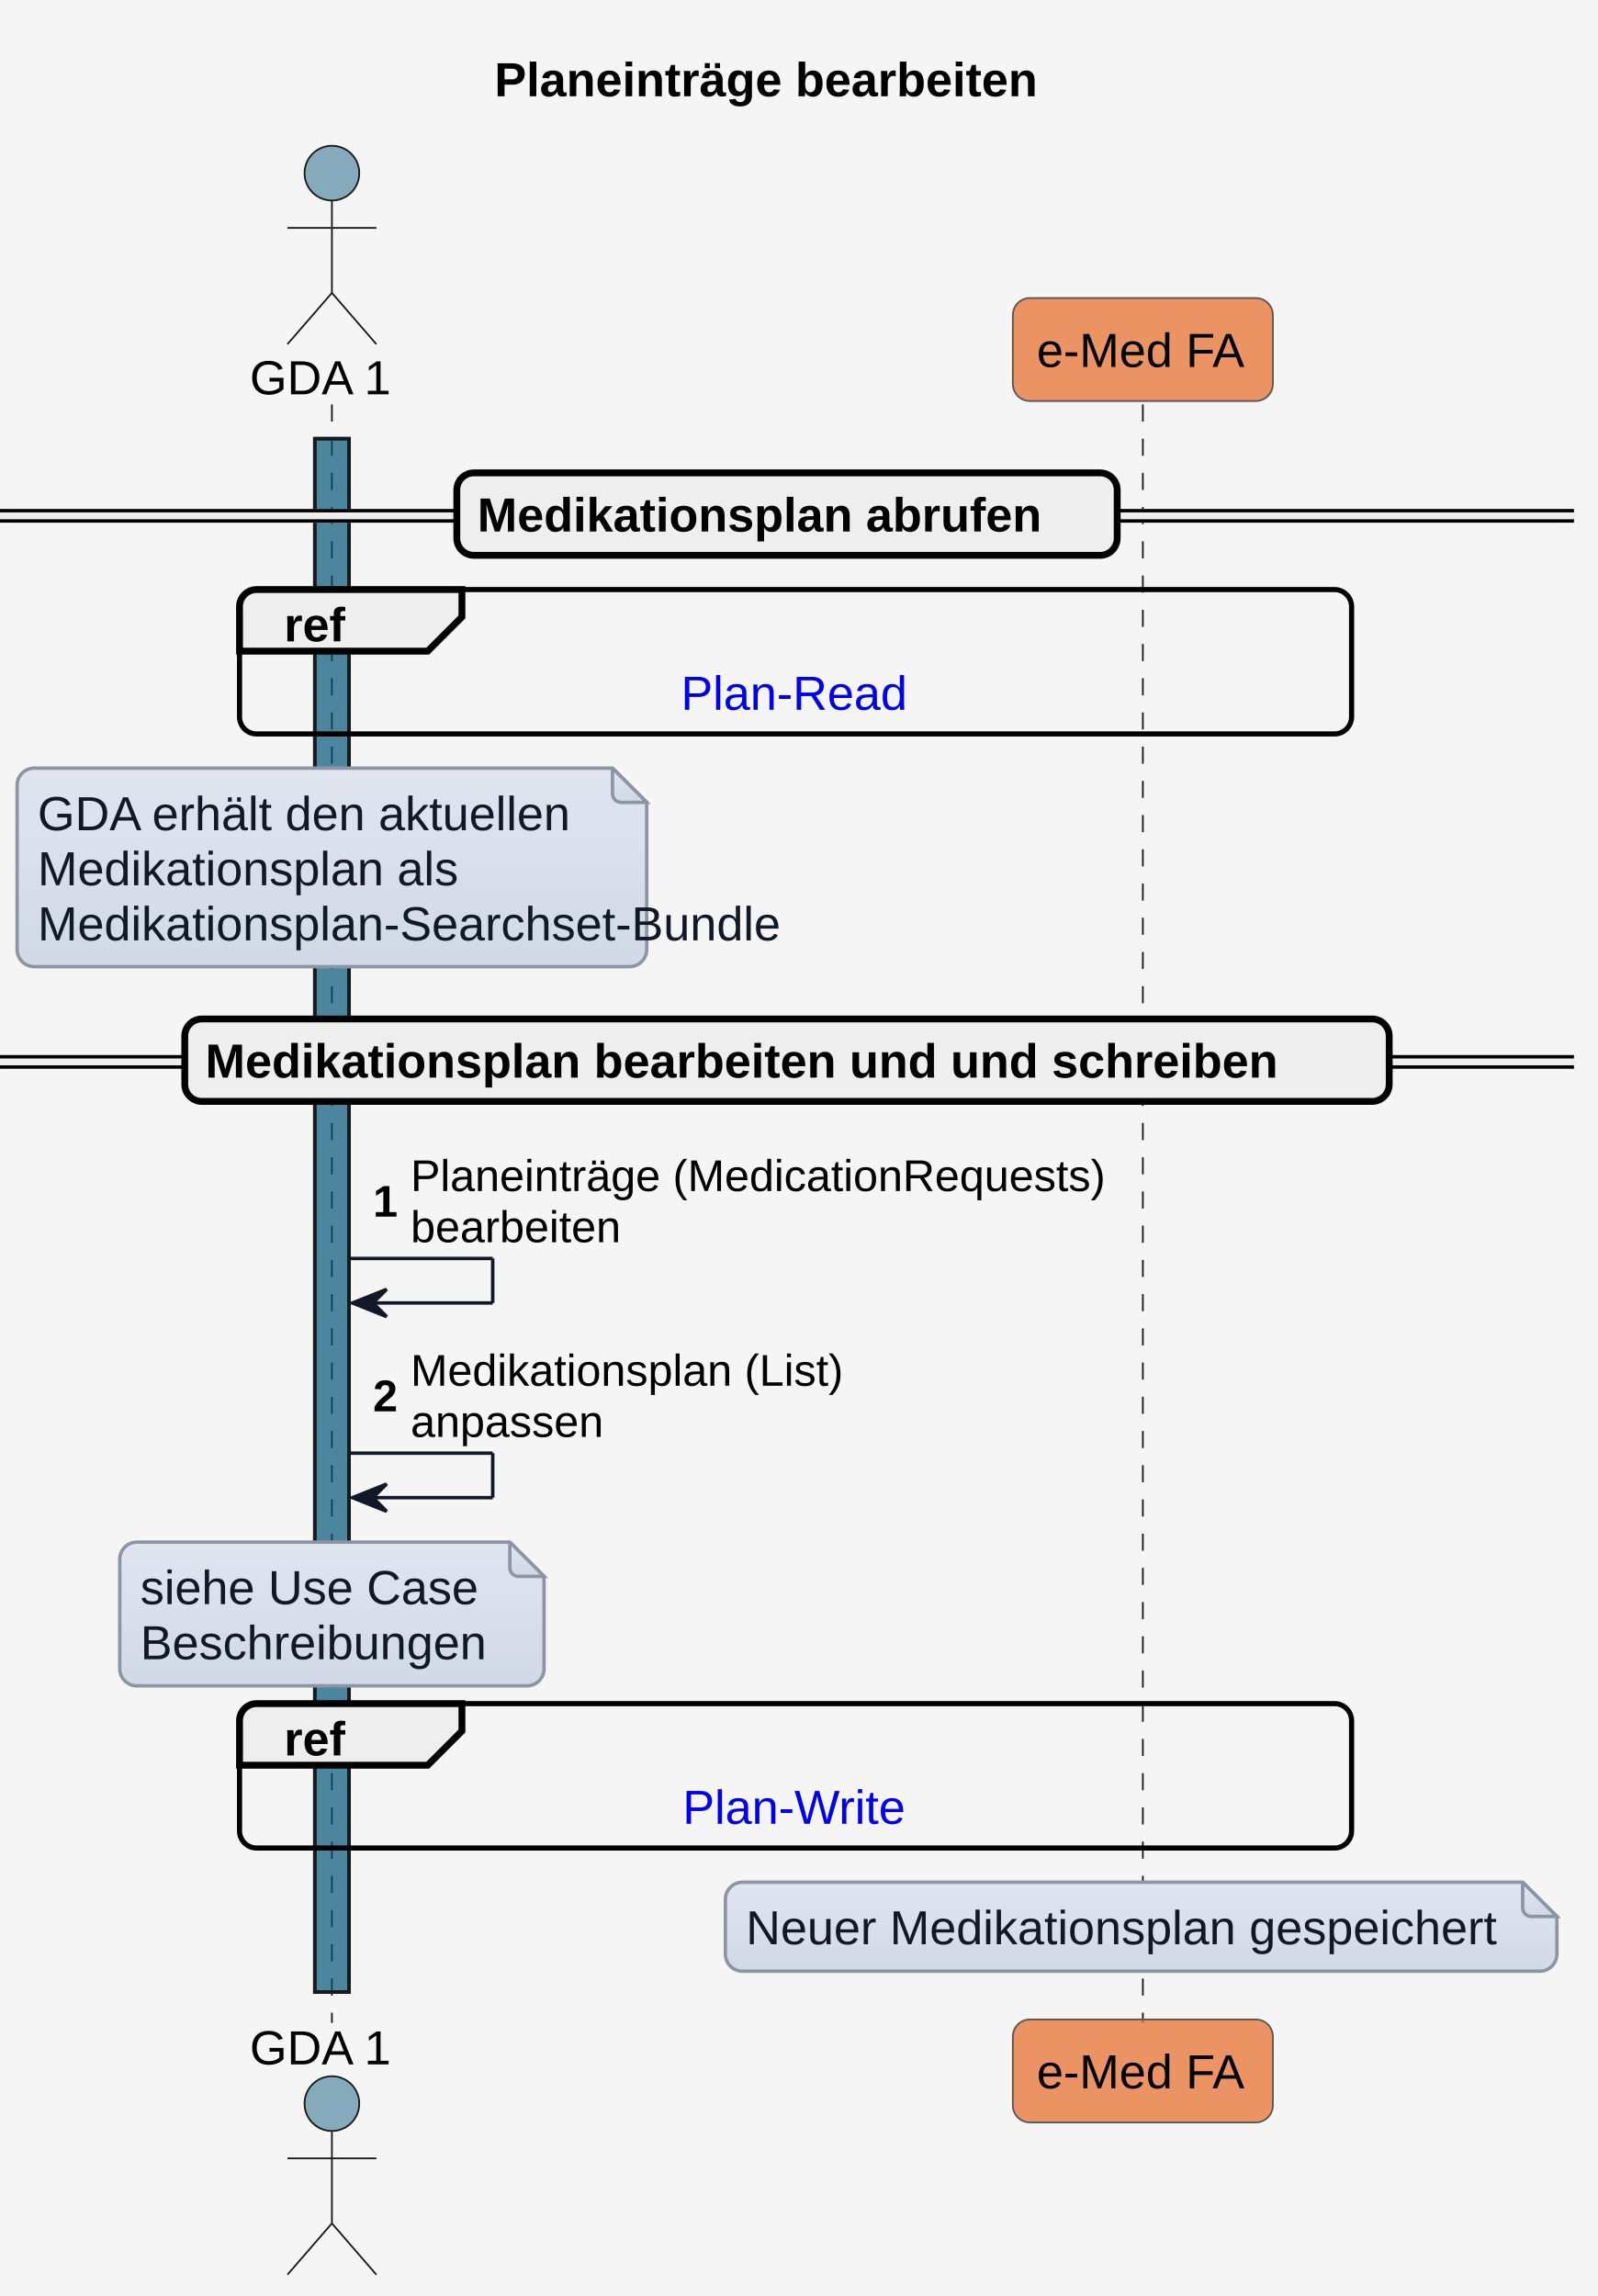
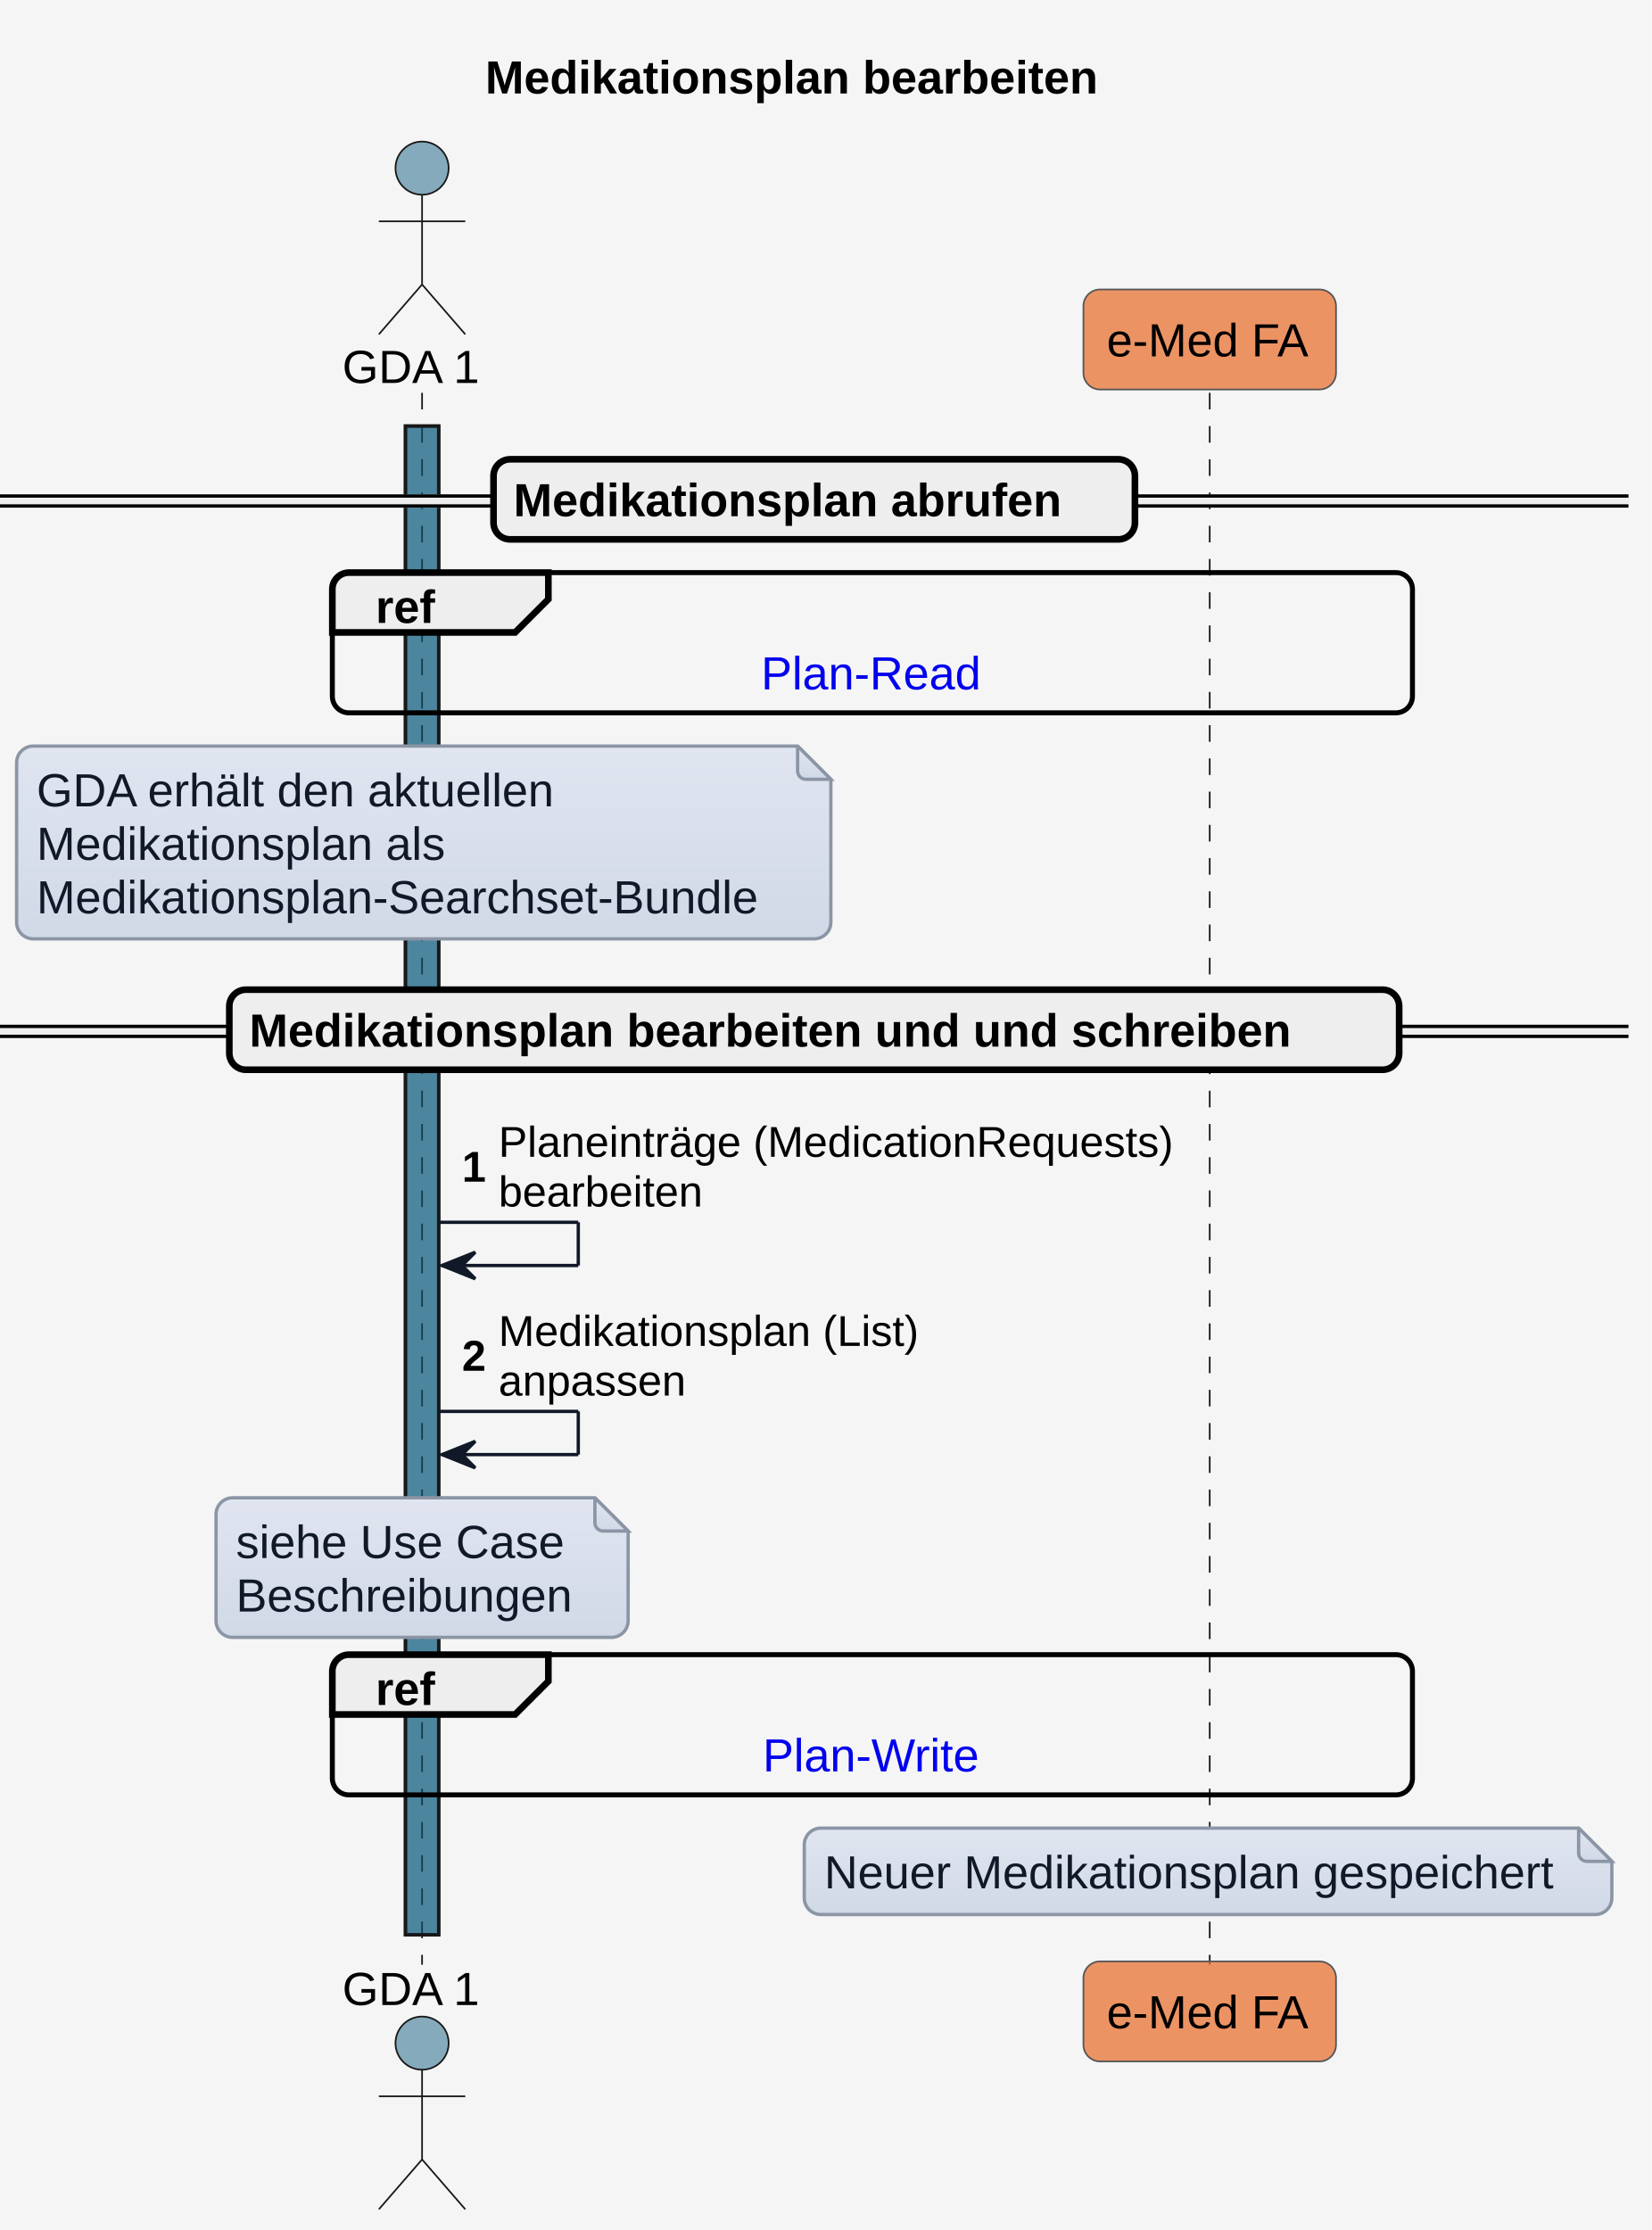
- <svg xmlns="http://www.w3.org/2000/svg" xmlns:xlink="http://www.w3.org/1999/xlink" contentStyleType="text/css" height="671px" preserveAspectRatio="none" style="width:467px;height:671px;background:#F5F5F5;" version="1.1" viewBox="0 0 467 671" width="467px" zoomAndPan="magnify">
+ <svg xmlns="http://www.w3.org/2000/svg" xmlns:xlink="http://www.w3.org/1999/xlink" contentStyleType="text/css" height="671px" preserveAspectRatio="none" style="width:497px;height:671px;background:#F5F5F5;" version="1.1" viewBox="0 0 497 671" width="497px" zoomAndPan="magnify">
  <defs>
-     <linearGradient id="gch09p6cce30u0" x1="50%" x2="50%" y1="0%" y2="100%">
+     <linearGradient id="g1w146m51mt2x10" x1="50%" x2="50%" y1="0%" y2="100%">
      <stop offset="0%" stop-color="#E0E5F0" />
      <stop offset="100%" stop-color="#D1D9E6" />
    </linearGradient>
  </defs>
  <g>
-     <rect fill="#F5F5F5" height="671" style="stroke:none;stroke-width:1.0;" width="467" x="0" y="0" />
-     <text fill="#000000" font-family="Arial" font-size="14" font-weight="bold" lengthAdjust="spacing" textLength="170" x="144.5" y="28.132">Planeinträge bearbeiten</text>
-     <rect fill="#156082" fill-opacity="0.502" height="453.978" style="stroke:#181818;stroke-width:1.0;" width="10" x="92" y="128.197" />
-     <line style="stroke:#181818;stroke-width:0.5;stroke-dasharray:5.0,5.0;" x1="97" x2="97" y1="118.197" y2="591.176" />
-     <line style="stroke:#181818;stroke-width:0.5;stroke-dasharray:5.0,5.0;" x1="334" x2="334" y1="118.197" y2="591.176" />
-     <text fill="#000000" font-family="Arial" font-size="14" lengthAdjust="spacing" textLength="42" x="73" y="115.231">GDA 1</text>
-     <ellipse cx="97" cy="50.599" fill="#156082" fill-opacity="0.502" rx="8" ry="8" style="stroke:#181818;stroke-width:0.5;" />
-     <path d="M97,58.599 L97,85.599 M84,66.599 L110,66.599 M97,85.599 L84,100.599 M97,85.599 L110,100.599 " fill="none" style="stroke:#181818;stroke-width:0.5;" />
-     <text fill="#000000" font-family="Arial" font-size="14" lengthAdjust="spacing" textLength="42" x="73" y="603.308">GDA 1</text>
-     <ellipse cx="97" cy="614.774" fill="#156082" fill-opacity="0.502" rx="8" ry="8" style="stroke:#181818;stroke-width:0.5;" />
-     <path d="M97,622.774 L97,649.774 M84,630.774 L110,630.774 M97,649.774 L84,664.774 M97,649.774 L110,664.774 " fill="none" style="stroke:#181818;stroke-width:0.5;" />
-     <rect fill="#E97232" fill-opacity="0.741" height="30.099" rx="5" ry="5" style="stroke:#555555;stroke-width:0.5;" width="76" x="296" y="87.099" />
-     <text fill="#000000" font-family="Arial" font-size="14" lengthAdjust="spacing" textLength="62" x="303" y="107.231">e-Med FA</text>
-     <rect fill="#E97232" fill-opacity="0.741" height="30.099" rx="5" ry="5" style="stroke:#555555;stroke-width:0.5;" width="76" x="296" y="590.176" />
-     <text fill="#000000" font-family="Arial" font-size="14" lengthAdjust="spacing" textLength="62" x="303" y="610.308">e-Med FA</text>
-     <rect fill="#156082" fill-opacity="0.502" height="453.978" style="stroke:#181818;stroke-width:1.0;" width="10" x="92" y="128.197" />
-     <rect fill="#EEEEEE" height="3" rx="5" ry="5" style="stroke:#EEEEEE;stroke-width:1.0;" width="460" x="0" y="149.247" />
-     <line style="stroke:#000000;stroke-width:1.0;" x1="0" x2="460" y1="149.247" y2="149.247" />
-     <line style="stroke:#000000;stroke-width:1.0;" x1="0" x2="460" y1="152.247" y2="152.247" />
-     <rect fill="#EEEEEE" height="24.099" rx="5" ry="5" style="stroke:#000000;stroke-width:2.0;" width="193" x="133.5" y="138.197" />
-     <text fill="#000000" font-family="Arial" font-size="14" font-weight="bold" lengthAdjust="spacing" textLength="175" x="139.5" y="155.329">Medikationsplan abrufen</text>
-     <rect fill="none" height="42.197" rx="5" ry="5" style="stroke:#000000;stroke-width:1.5;" width="325" x="70" y="172.296" />
-     <path d="M75,172.296 L135,172.296 L135,180.296 L125,190.296 L70,190.296 L70,177.296 A5,5 0 0 1 75,172.296 " fill="#EEEEEE" style="stroke:#000000;stroke-width:2.0;" />
-     <text fill="#000000" font-family="Arial" font-size="14" font-weight="bold" lengthAdjust="spacing" textLength="20" x="83" y="187.428">ref</text>
+     <rect fill="#F5F5F5" height="671" style="stroke:none;stroke-width:1.0;" width="497" x="0" y="0" />
+     <text fill="#000000" font-family="Arial" font-size="14" font-weight="bold" lengthAdjust="spacing" textLength="197" x="146" y="28.132">Medikationsplan bearbeiten</text>
+     <rect fill="#156082" fill-opacity="0.502" height="453.978" style="stroke:#181818;stroke-width:1.0;" width="10" x="122" y="128.197" />
+     <line style="stroke:#181818;stroke-width:0.5;stroke-dasharray:5.0,5.0;" x1="127" x2="127" y1="118.197" y2="591.176" />
+     <line style="stroke:#181818;stroke-width:0.5;stroke-dasharray:5.0,5.0;" x1="364" x2="364" y1="118.197" y2="591.176" />
+     <text fill="#000000" font-family="Arial" font-size="14" lengthAdjust="spacing" textLength="42" x="103" y="115.231">GDA 1</text>
+     <ellipse cx="127" cy="50.599" fill="#156082" fill-opacity="0.502" rx="8" ry="8" style="stroke:#181818;stroke-width:0.5;" />
+     <path d="M127,58.599 L127,85.599 M114,66.599 L140,66.599 M127,85.599 L114,100.599 M127,85.599 L140,100.599 " fill="none" style="stroke:#181818;stroke-width:0.5;" />
+     <text fill="#000000" font-family="Arial" font-size="14" lengthAdjust="spacing" textLength="42" x="103" y="603.308">GDA 1</text>
+     <ellipse cx="127" cy="614.774" fill="#156082" fill-opacity="0.502" rx="8" ry="8" style="stroke:#181818;stroke-width:0.5;" />
+     <path d="M127,622.774 L127,649.774 M114,630.774 L140,630.774 M127,649.774 L114,664.774 M127,649.774 L140,664.774 " fill="none" style="stroke:#181818;stroke-width:0.5;" />
+     <rect fill="#E97232" fill-opacity="0.741" height="30.099" rx="5" ry="5" style="stroke:#555555;stroke-width:0.5;" width="76" x="326" y="87.099" />
+     <text fill="#000000" font-family="Arial" font-size="14" lengthAdjust="spacing" textLength="62" x="333" y="107.231">e-Med FA</text>
+     <rect fill="#E97232" fill-opacity="0.741" height="30.099" rx="5" ry="5" style="stroke:#555555;stroke-width:0.5;" width="76" x="326" y="590.176" />
+     <text fill="#000000" font-family="Arial" font-size="14" lengthAdjust="spacing" textLength="62" x="333" y="610.308">e-Med FA</text>
+     <rect fill="#156082" fill-opacity="0.502" height="453.978" style="stroke:#181818;stroke-width:1.0;" width="10" x="122" y="128.197" />
+     <rect fill="#EEEEEE" height="3" rx="5" ry="5" style="stroke:#EEEEEE;stroke-width:1.0;" width="490" x="0" y="149.247" />
+     <line style="stroke:#000000;stroke-width:1.0;" x1="0" x2="490" y1="149.247" y2="149.247" />
+     <line style="stroke:#000000;stroke-width:1.0;" x1="0" x2="490" y1="152.247" y2="152.247" />
+     <rect fill="#EEEEEE" height="24.099" rx="5" ry="5" style="stroke:#000000;stroke-width:2.0;" width="193" x="148.5" y="138.197" />
+     <text fill="#000000" font-family="Arial" font-size="14" font-weight="bold" lengthAdjust="spacing" textLength="175" x="154.5" y="155.329">Medikationsplan abrufen</text>
+     <rect fill="none" height="42.197" rx="5" ry="5" style="stroke:#000000;stroke-width:1.5;" width="325" x="100" y="172.296" />
+     <path d="M105,172.296 L165,172.296 L165,180.296 L155,190.296 L100,190.296 L100,177.296 A5,5 0 0 1 105,172.296 " fill="#EEEEEE" style="stroke:#000000;stroke-width:2.0;" />
+     <text fill="#000000" font-family="Arial" font-size="14" font-weight="bold" lengthAdjust="spacing" textLength="20" x="113" y="187.428">ref</text>
    <a href="interactions.html#sequenzdiagramm-plan-read" target="_top" title="interactions.html#sequenzdiagramm-plan-read" xlink:actuate="onRequest" xlink:href="interactions.html#sequenzdiagramm-plan-read" xlink:show="new" xlink:title="interactions.html#sequenzdiagramm-plan-read" xlink:type="simple">
-       <text fill="#0000EE" font-family="Arial" font-size="14" lengthAdjust="spacing" textLength="67" x="199" y="207.428">Plan-Read</text>
+       <text fill="#0000EE" font-family="Arial" font-size="14" lengthAdjust="spacing" textLength="67" x="229" y="207.428">Plan-Read</text>
    </a>
-     <path d="M5,229.493 L5,277.493 A5,5 0 0 0 10,282.493 L184,282.493 A5,5 0 0 0 189,277.493 L189,234.493 L179,224.493 L10,224.493 A5,5 0 0 0 5,229.493 " fill="url(#gch09p6cce30u0)" style="stroke:#8B95A5;stroke-width:1.0;" />
-     <path d="M179,224.493 L179,231.993 A2.5,2.5 0 0 0 181.5,234.493 L189,234.493 L179,224.493 " fill="url(#gch09p6cce30u0)" style="stroke:#8B95A5;stroke-width:1.0;" />
+     <path d="M5,229.493 L5,277.493 A5,5 0 0 0 10,282.493 L245,282.493 A5,5 0 0 0 250,277.493 L250,234.493 L240,224.493 L10,224.493 A5,5 0 0 0 5,229.493 " fill="url(#g1w146m51mt2x10)" style="stroke:#8B95A5;stroke-width:1.0;" />
+     <path d="M240,224.493 L240,231.993 A2.5,2.5 0 0 0 242.5,234.493 L250,234.493 L240,224.493 " fill="url(#g1w146m51mt2x10)" style="stroke:#8B95A5;stroke-width:1.0;" />
    <text fill="#111827" font-family="Arial" font-size="14" lengthAdjust="spacing" textLength="159" x="11" y="242.625">GDA erhält den aktuellen</text>
    <text fill="#111827" font-family="Arial" font-size="14" lengthAdjust="spacing" textLength="124" x="11" y="258.724">Medikationsplan als</text>
-     <text fill="#111827" font-family="Arial" font-size="14" lengthAdjust="spacing" textLength="110" x="11" y="274.822">Medikationsplan-Searchset-Bundle</text>
-     <rect fill="#EEEEEE" height="3" rx="5" ry="5" style="stroke:#EEEEEE;stroke-width:1.0;" width="460" x="0" y="308.838" />
-     <line style="stroke:#000000;stroke-width:1.0;" x1="0" x2="460" y1="308.838" y2="308.838" />
-     <line style="stroke:#000000;stroke-width:1.0;" x1="0" x2="460" y1="311.838" y2="311.838" />
-     <rect fill="#EEEEEE" height="24.099" rx="5" ry="5" style="stroke:#000000;stroke-width:2.0;" width="352" x="54" y="297.789" />
-     <text fill="#000000" font-family="Arial" font-size="14" font-weight="bold" lengthAdjust="spacing" textLength="334" x="60" y="314.921">Medikationsplan bearbeiten und und schreiben</text>
-     <line style="stroke:#111827;stroke-width:1.0;" x1="102" x2="144" y1="367.785" y2="367.785" />
-     <line style="stroke:#111827;stroke-width:1.0;" x1="144" x2="144" y1="367.785" y2="380.785" />
-     <line style="stroke:#111827;stroke-width:1.0;" x1="103" x2="144" y1="380.785" y2="380.785" />
-     <polygon fill="#111827" points="113,376.785,103,380.785,113,384.785,109,380.785" style="stroke:#111827;stroke-width:1.0;" />
-     <text fill="#000000" font-family="Arial" font-size="13" font-weight="bold" lengthAdjust="spacing" textLength="7" x="109" y="355.556">1</text>
-     <text fill="#000000" font-family="Arial" font-size="13" lengthAdjust="spacing" textLength="202" x="120" y="348.082">Planeinträge (MedicationRequests)</text>
-     <text fill="#000000" font-family="Arial" font-size="13" lengthAdjust="spacing" textLength="60" x="120" y="363.03">bearbeiten</text>
-     <line style="stroke:#111827;stroke-width:1.0;" x1="102" x2="144" y1="424.683" y2="424.683" />
-     <line style="stroke:#111827;stroke-width:1.0;" x1="144" x2="144" y1="424.683" y2="437.683" />
-     <line style="stroke:#111827;stroke-width:1.0;" x1="103" x2="144" y1="437.683" y2="437.683" />
-     <polygon fill="#111827" points="113,433.683,103,437.683,113,441.683,109,437.683" style="stroke:#111827;stroke-width:1.0;" />
-     <text fill="#000000" font-family="Arial" font-size="13" font-weight="bold" lengthAdjust="spacing" textLength="7" x="109" y="412.453">2</text>
-     <text fill="#000000" font-family="Arial" font-size="13" lengthAdjust="spacing" textLength="127" x="120" y="404.979">Medikationsplan (List)</text>
-     <text fill="#000000" font-family="Arial" font-size="13" lengthAdjust="spacing" textLength="56" x="120" y="419.928">anpassen</text>
-     <path d="M35,455.683 L35,487.683 A5,5 0 0 0 40,492.683 L154,492.683 A5,5 0 0 0 159,487.683 L159,460.683 L149,450.683 L40,450.683 A5,5 0 0 0 35,455.683 " fill="url(#gch09p6cce30u0)" style="stroke:#8B95A5;stroke-width:1.0;" />
-     <path d="M149,450.683 L149,458.183 A2.5,2.5 0 0 0 151.5,460.683 L159,460.683 L149,450.683 " fill="url(#gch09p6cce30u0)" style="stroke:#8B95A5;stroke-width:1.0;" />
-     <text fill="#111827" font-family="Arial" font-size="14" lengthAdjust="spacing" textLength="99" x="41" y="468.815">siehe Use Case</text>
-     <text fill="#111827" font-family="Arial" font-size="14" lengthAdjust="spacing" textLength="103" x="41" y="484.913">Beschreibungen</text>
-     <rect fill="none" height="42.197" rx="5" ry="5" style="stroke:#000000;stroke-width:1.5;" width="325" x="70" y="497.88" />
-     <path d="M75,497.88 L135,497.88 L135,505.88 L125,515.88 L70,515.88 L70,502.88 A5,5 0 0 1 75,497.88 " fill="#EEEEEE" style="stroke:#000000;stroke-width:2.0;" />
-     <text fill="#000000" font-family="Arial" font-size="14" font-weight="bold" lengthAdjust="spacing" textLength="20" x="83" y="513.012">ref</text>
+     <text fill="#111827" font-family="Arial" font-size="14" lengthAdjust="spacing" textLength="220" x="11" y="274.822">Medikationsplan-Searchset-Bundle</text>
+     <rect fill="#EEEEEE" height="3" rx="5" ry="5" style="stroke:#EEEEEE;stroke-width:1.0;" width="490" x="0" y="308.838" />
+     <line style="stroke:#000000;stroke-width:1.0;" x1="0" x2="490" y1="308.838" y2="308.838" />
+     <line style="stroke:#000000;stroke-width:1.0;" x1="0" x2="490" y1="311.838" y2="311.838" />
+     <rect fill="#EEEEEE" height="24.099" rx="5" ry="5" style="stroke:#000000;stroke-width:2.0;" width="352" x="69" y="297.789" />
+     <text fill="#000000" font-family="Arial" font-size="14" font-weight="bold" lengthAdjust="spacing" textLength="334" x="75" y="314.921">Medikationsplan bearbeiten und und schreiben</text>
+     <line style="stroke:#111827;stroke-width:1.0;" x1="132" x2="174" y1="367.785" y2="367.785" />
+     <line style="stroke:#111827;stroke-width:1.0;" x1="174" x2="174" y1="367.785" y2="380.785" />
+     <line style="stroke:#111827;stroke-width:1.0;" x1="133" x2="174" y1="380.785" y2="380.785" />
+     <polygon fill="#111827" points="143,376.785,133,380.785,143,384.785,139,380.785" style="stroke:#111827;stroke-width:1.0;" />
+     <text fill="#000000" font-family="Arial" font-size="13" font-weight="bold" lengthAdjust="spacing" textLength="7" x="139" y="355.556">1</text>
+     <text fill="#000000" font-family="Arial" font-size="13" lengthAdjust="spacing" textLength="202" x="150" y="348.082">Planeinträge (MedicationRequests)</text>
+     <text fill="#000000" font-family="Arial" font-size="13" lengthAdjust="spacing" textLength="60" x="150" y="363.03">bearbeiten</text>
+     <line style="stroke:#111827;stroke-width:1.0;" x1="132" x2="174" y1="424.683" y2="424.683" />
+     <line style="stroke:#111827;stroke-width:1.0;" x1="174" x2="174" y1="424.683" y2="437.683" />
+     <line style="stroke:#111827;stroke-width:1.0;" x1="133" x2="174" y1="437.683" y2="437.683" />
+     <polygon fill="#111827" points="143,433.683,133,437.683,143,441.683,139,437.683" style="stroke:#111827;stroke-width:1.0;" />
+     <text fill="#000000" font-family="Arial" font-size="13" font-weight="bold" lengthAdjust="spacing" textLength="7" x="139" y="412.453">2</text>
+     <text fill="#000000" font-family="Arial" font-size="13" lengthAdjust="spacing" textLength="127" x="150" y="404.979">Medikationsplan (List)</text>
+     <text fill="#000000" font-family="Arial" font-size="13" lengthAdjust="spacing" textLength="56" x="150" y="419.928">anpassen</text>
+     <path d="M65,455.683 L65,487.683 A5,5 0 0 0 70,492.683 L184,492.683 A5,5 0 0 0 189,487.683 L189,460.683 L179,450.683 L70,450.683 A5,5 0 0 0 65,455.683 " fill="url(#g1w146m51mt2x10)" style="stroke:#8B95A5;stroke-width:1.0;" />
+     <path d="M179,450.683 L179,458.183 A2.5,2.5 0 0 0 181.5,460.683 L189,460.683 L179,450.683 " fill="url(#g1w146m51mt2x10)" style="stroke:#8B95A5;stroke-width:1.0;" />
+     <text fill="#111827" font-family="Arial" font-size="14" lengthAdjust="spacing" textLength="99" x="71" y="468.815">siehe Use Case</text>
+     <text fill="#111827" font-family="Arial" font-size="14" lengthAdjust="spacing" textLength="103" x="71" y="484.913">Beschreibungen</text>
+     <rect fill="none" height="42.197" rx="5" ry="5" style="stroke:#000000;stroke-width:1.5;" width="325" x="100" y="497.88" />
+     <path d="M105,497.88 L165,497.88 L165,505.88 L155,515.88 L100,515.88 L100,502.88 A5,5 0 0 1 105,497.88 " fill="#EEEEEE" style="stroke:#000000;stroke-width:2.0;" />
+     <text fill="#000000" font-family="Arial" font-size="14" font-weight="bold" lengthAdjust="spacing" textLength="20" x="113" y="513.012">ref</text>
    <a href="interactions.html#plan-write" target="_top" title="interactions.html#plan-write" xlink:actuate="onRequest" xlink:href="interactions.html#plan-write" xlink:show="new" xlink:title="interactions.html#plan-write" xlink:type="simple">
-       <text fill="#0000EE" font-family="Arial" font-size="14" lengthAdjust="spacing" textLength="66" x="199.5" y="533.012">Plan-Write</text>
+       <text fill="#0000EE" font-family="Arial" font-size="14" lengthAdjust="spacing" textLength="66" x="229.5" y="533.012">Plan-Write</text>
    </a>
-     <path d="M212,555.077 L212,571.077 A5,5 0 0 0 217,576.077 L450,576.077 A5,5 0 0 0 455,571.077 L455,560.077 L445,550.077 L217,550.077 A5,5 0 0 0 212,555.077 " fill="url(#gch09p6cce30u0)" style="stroke:#8B95A5;stroke-width:1.0;" />
-     <path d="M445,550.077 L445,557.577 A2.5,2.5 0 0 0 447.5,560.077 L455,560.077 L445,550.077 " fill="url(#gch09p6cce30u0)" style="stroke:#8B95A5;stroke-width:1.0;" />
-     <text fill="#111827" font-family="Arial" font-size="14" lengthAdjust="spacing" textLength="222" x="218" y="568.209">Neuer Medikationsplan gespeichert</text>
+     <path d="M242,555.077 L242,571.077 A5,5 0 0 0 247,576.077 L480,576.077 A5,5 0 0 0 485,571.077 L485,560.077 L475,550.077 L247,550.077 A5,5 0 0 0 242,555.077 " fill="url(#g1w146m51mt2x10)" style="stroke:#8B95A5;stroke-width:1.0;" />
+     <path d="M475,550.077 L475,557.577 A2.5,2.5 0 0 0 477.5,560.077 L485,560.077 L475,550.077 " fill="url(#g1w146m51mt2x10)" style="stroke:#8B95A5;stroke-width:1.0;" />
+     <text fill="#111827" font-family="Arial" font-size="14" lengthAdjust="spacing" textLength="222" x="248" y="568.209">Neuer Medikationsplan gespeichert</text>
  </g>
</svg>
